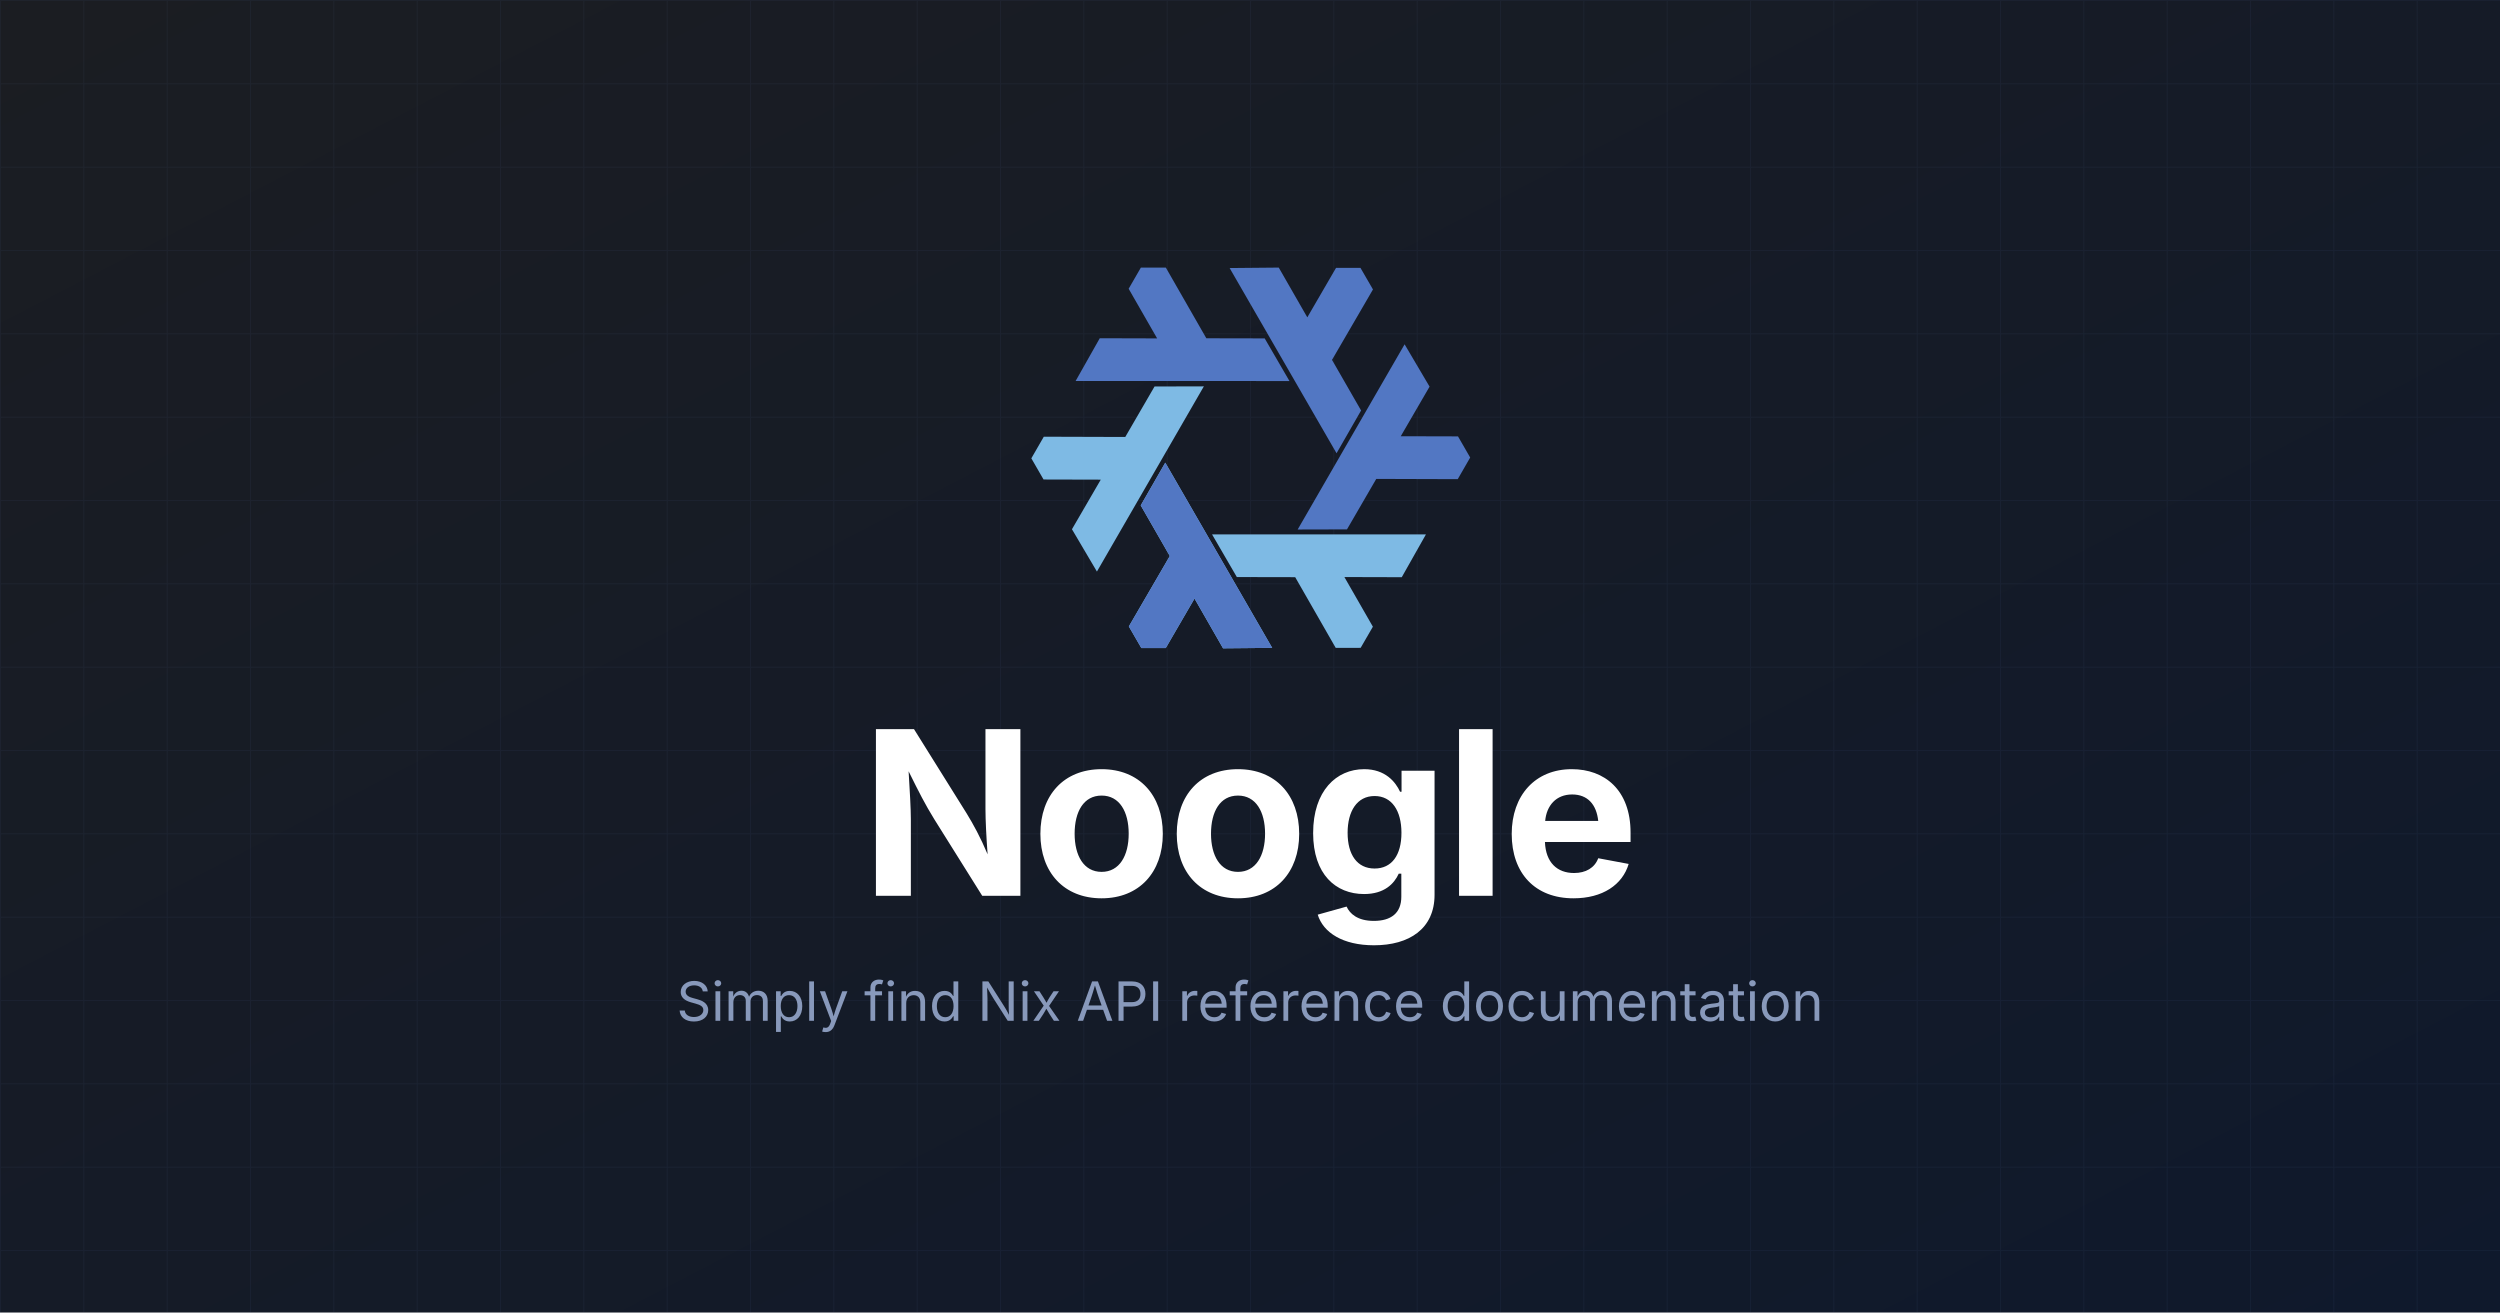
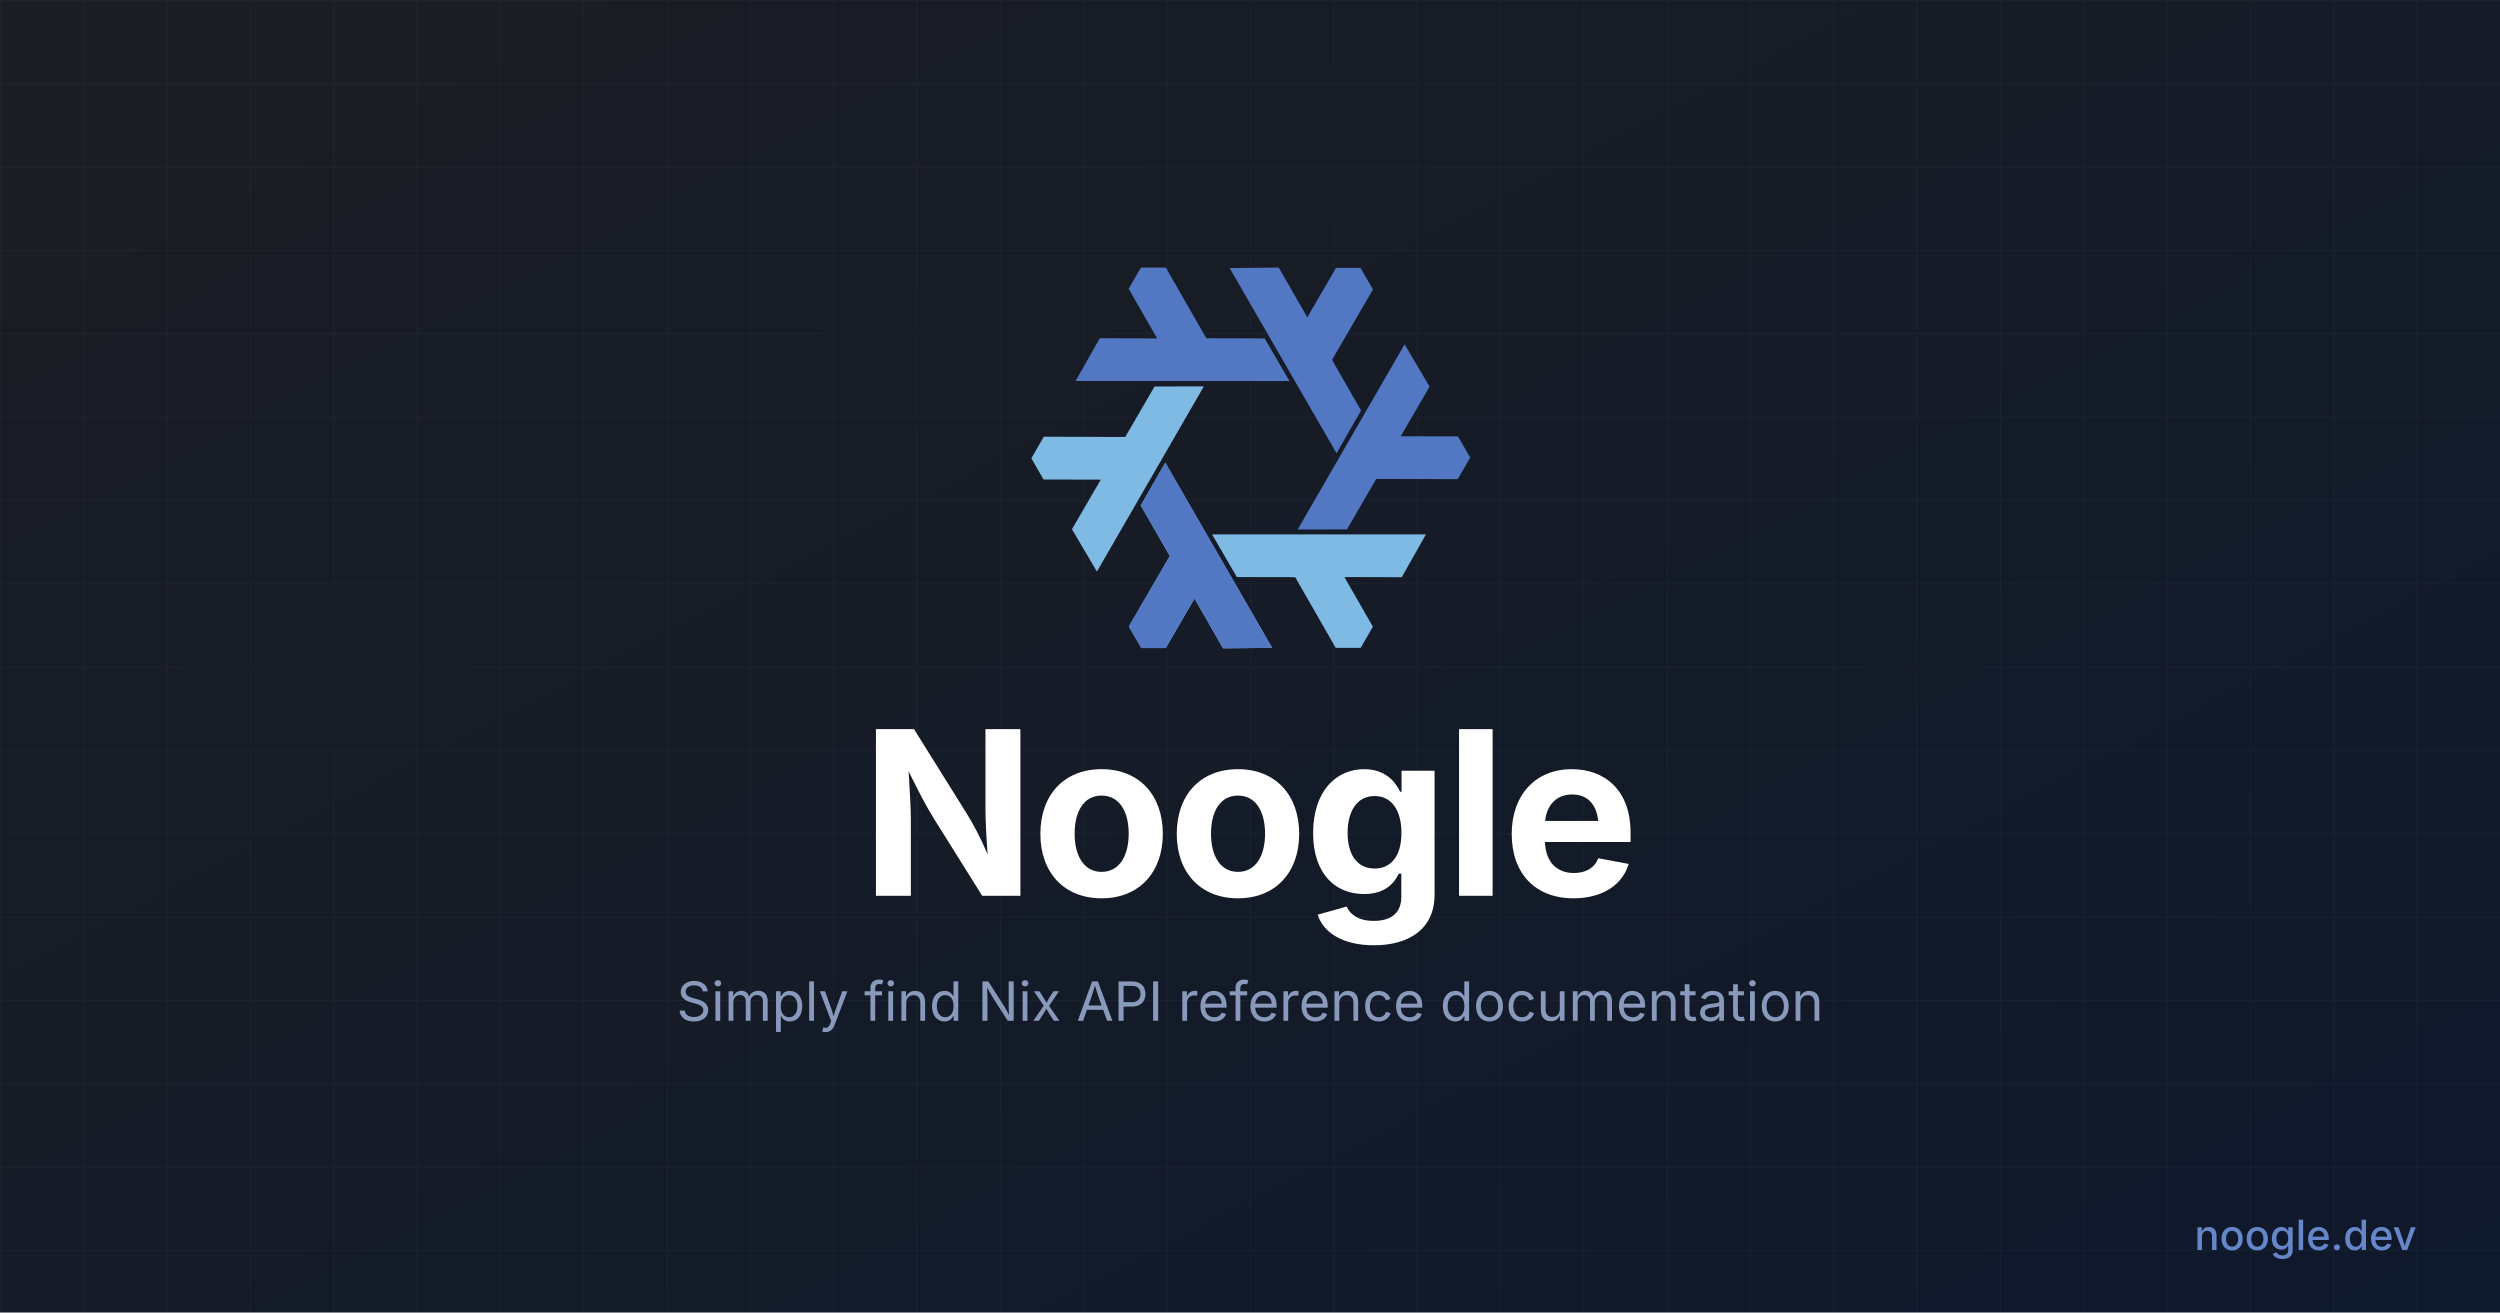
<svg xmlns="http://www.w3.org/2000/svg" width="1200" height="630" viewBox="0 0 1200 630">
  <defs>
    <linearGradient id="bg" x1="0" y1="0" x2="1" y2="1">
      <stop offset="0%" stop-color="#1b1d22" />
      <stop offset="100%" stop-color="#0f192c" />
    </linearGradient>
  </defs>
  <rect width="1200" height="630" fill="url(#bg)" />
  <pattern id="grid" width="40" height="40" patternUnits="userSpaceOnUse">
    <path d="M 40 0 L 0 0 0 40" fill="none" stroke="rgba(101,134,200,0.06)" stroke-width="1" />
  </pattern>
  <rect width="1200" height="630" fill="url(#grid)" />
  <g transform="translate(600, 220) scale(0.42)">
    <g transform="translate(-250, 282)">
      <path d="m 153.165 -277.062 122.197 211.675 -56.157 0.527 -32.624 -56.869 -32.856 56.565 -27.902 -0.011 -14.291 -24.69 46.81 -80.49 -33.229 -57.826 z" fill="#7ebae4" />
      <path d="m 197.271 -364.253 -122.218 211.663 -28.535 -48.37 32.938 -56.688 -65.415 -0.172 -13.941 -24.17 14.236 -24.721 93.112 0.294 33.464 -57.69 z" fill="#7ebae4" />
      <path d="m 206.647 -195.052 244.414 0.012 -27.622 48.897 -65.562 -0.182 32.559 56.737 -13.961 24.159 -28.527 0.032 -46.301 -80.784 -66.693 -0.135 z" fill="#7ebae4" />
      <path d="m 153.165 -277.062 122.197 211.675 -56.157 0.527 -32.624 -56.869 -32.856 56.565 -27.902 -0.011 -14.291 -24.69 46.81 -80.49 -33.229 -57.826 z" fill="#5277c3" />
      <path d="m 295.098 -370.342 -244.414 -0.012 27.622 -48.897 65.562 0.182 -32.559 -56.737 13.961 -24.159 28.527 -0.032 46.301 80.784 66.693 0.135 z" fill="#5277c3" />
      <path d="m 304.474 -200.652 122.218 -211.663 28.535 48.37 -32.938 56.688 65.415 0.172 13.941 24.17 -14.236 24.721 -93.112 -0.294 -33.464 57.69 z" fill="#5277c3" />
      <path d="m 348.905 -287.798 -122.197 -211.675 56.157 -0.527 32.624 56.869 32.856 -56.565 27.902 0.011 14.291 24.69 -46.81 80.49 33.229 57.826 z" fill="#5277c3" />
    </g>
  </g>
  <text x="600" y="430" font-family="Inter, -apple-system, BlinkMacSystemFont, 'Segoe UI', Roboto, sans-serif" font-size="110" font-weight="700" fill="white" text-anchor="middle" letter-spacing="-2">Noogle</text>
  <text x="600" y="490" font-family="Inter, -apple-system, BlinkMacSystemFont, 'Segoe UI', Roboto, sans-serif" font-size="26" font-weight="400" fill="#8899bb" text-anchor="middle">Simply find Nix API reference documentation</text>
+   <text x="1160" y="600" font-family="Inter, -apple-system, BlinkMacSystemFont, 'Segoe UI', Roboto, sans-serif" font-size="20" font-weight="500" fill="#6586c8" text-anchor="end">noogle.dev</text>
</svg>
